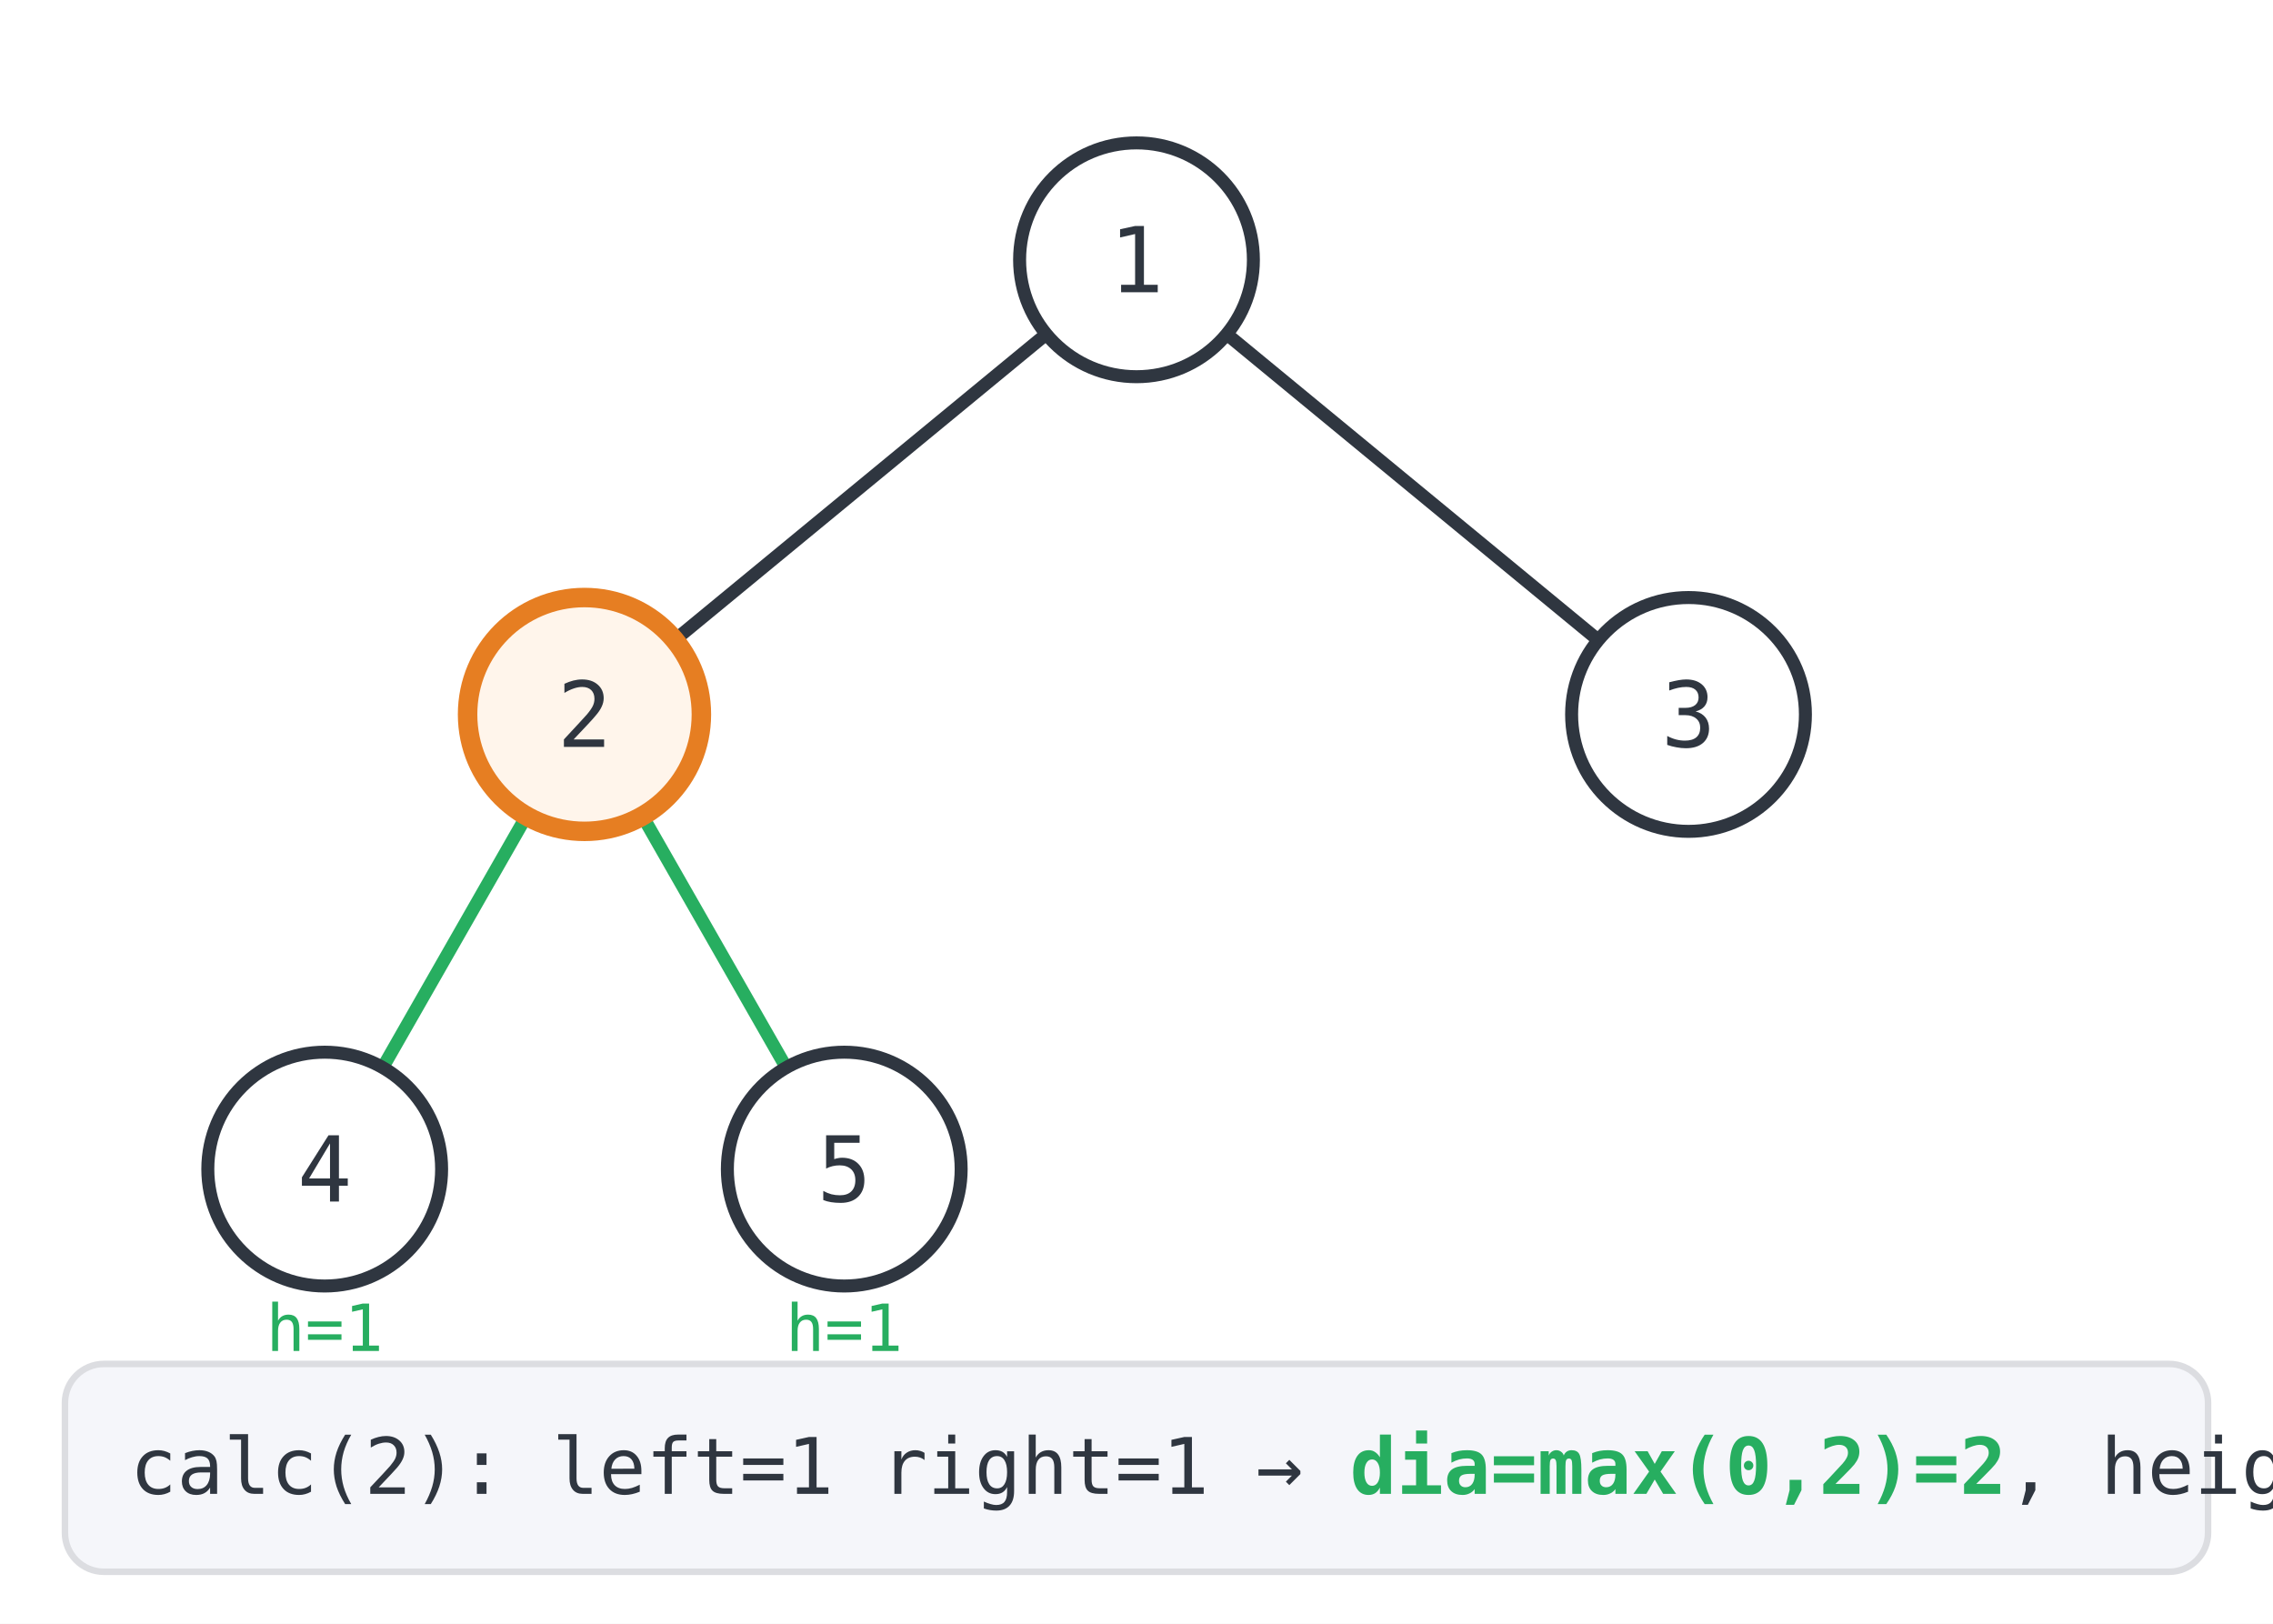
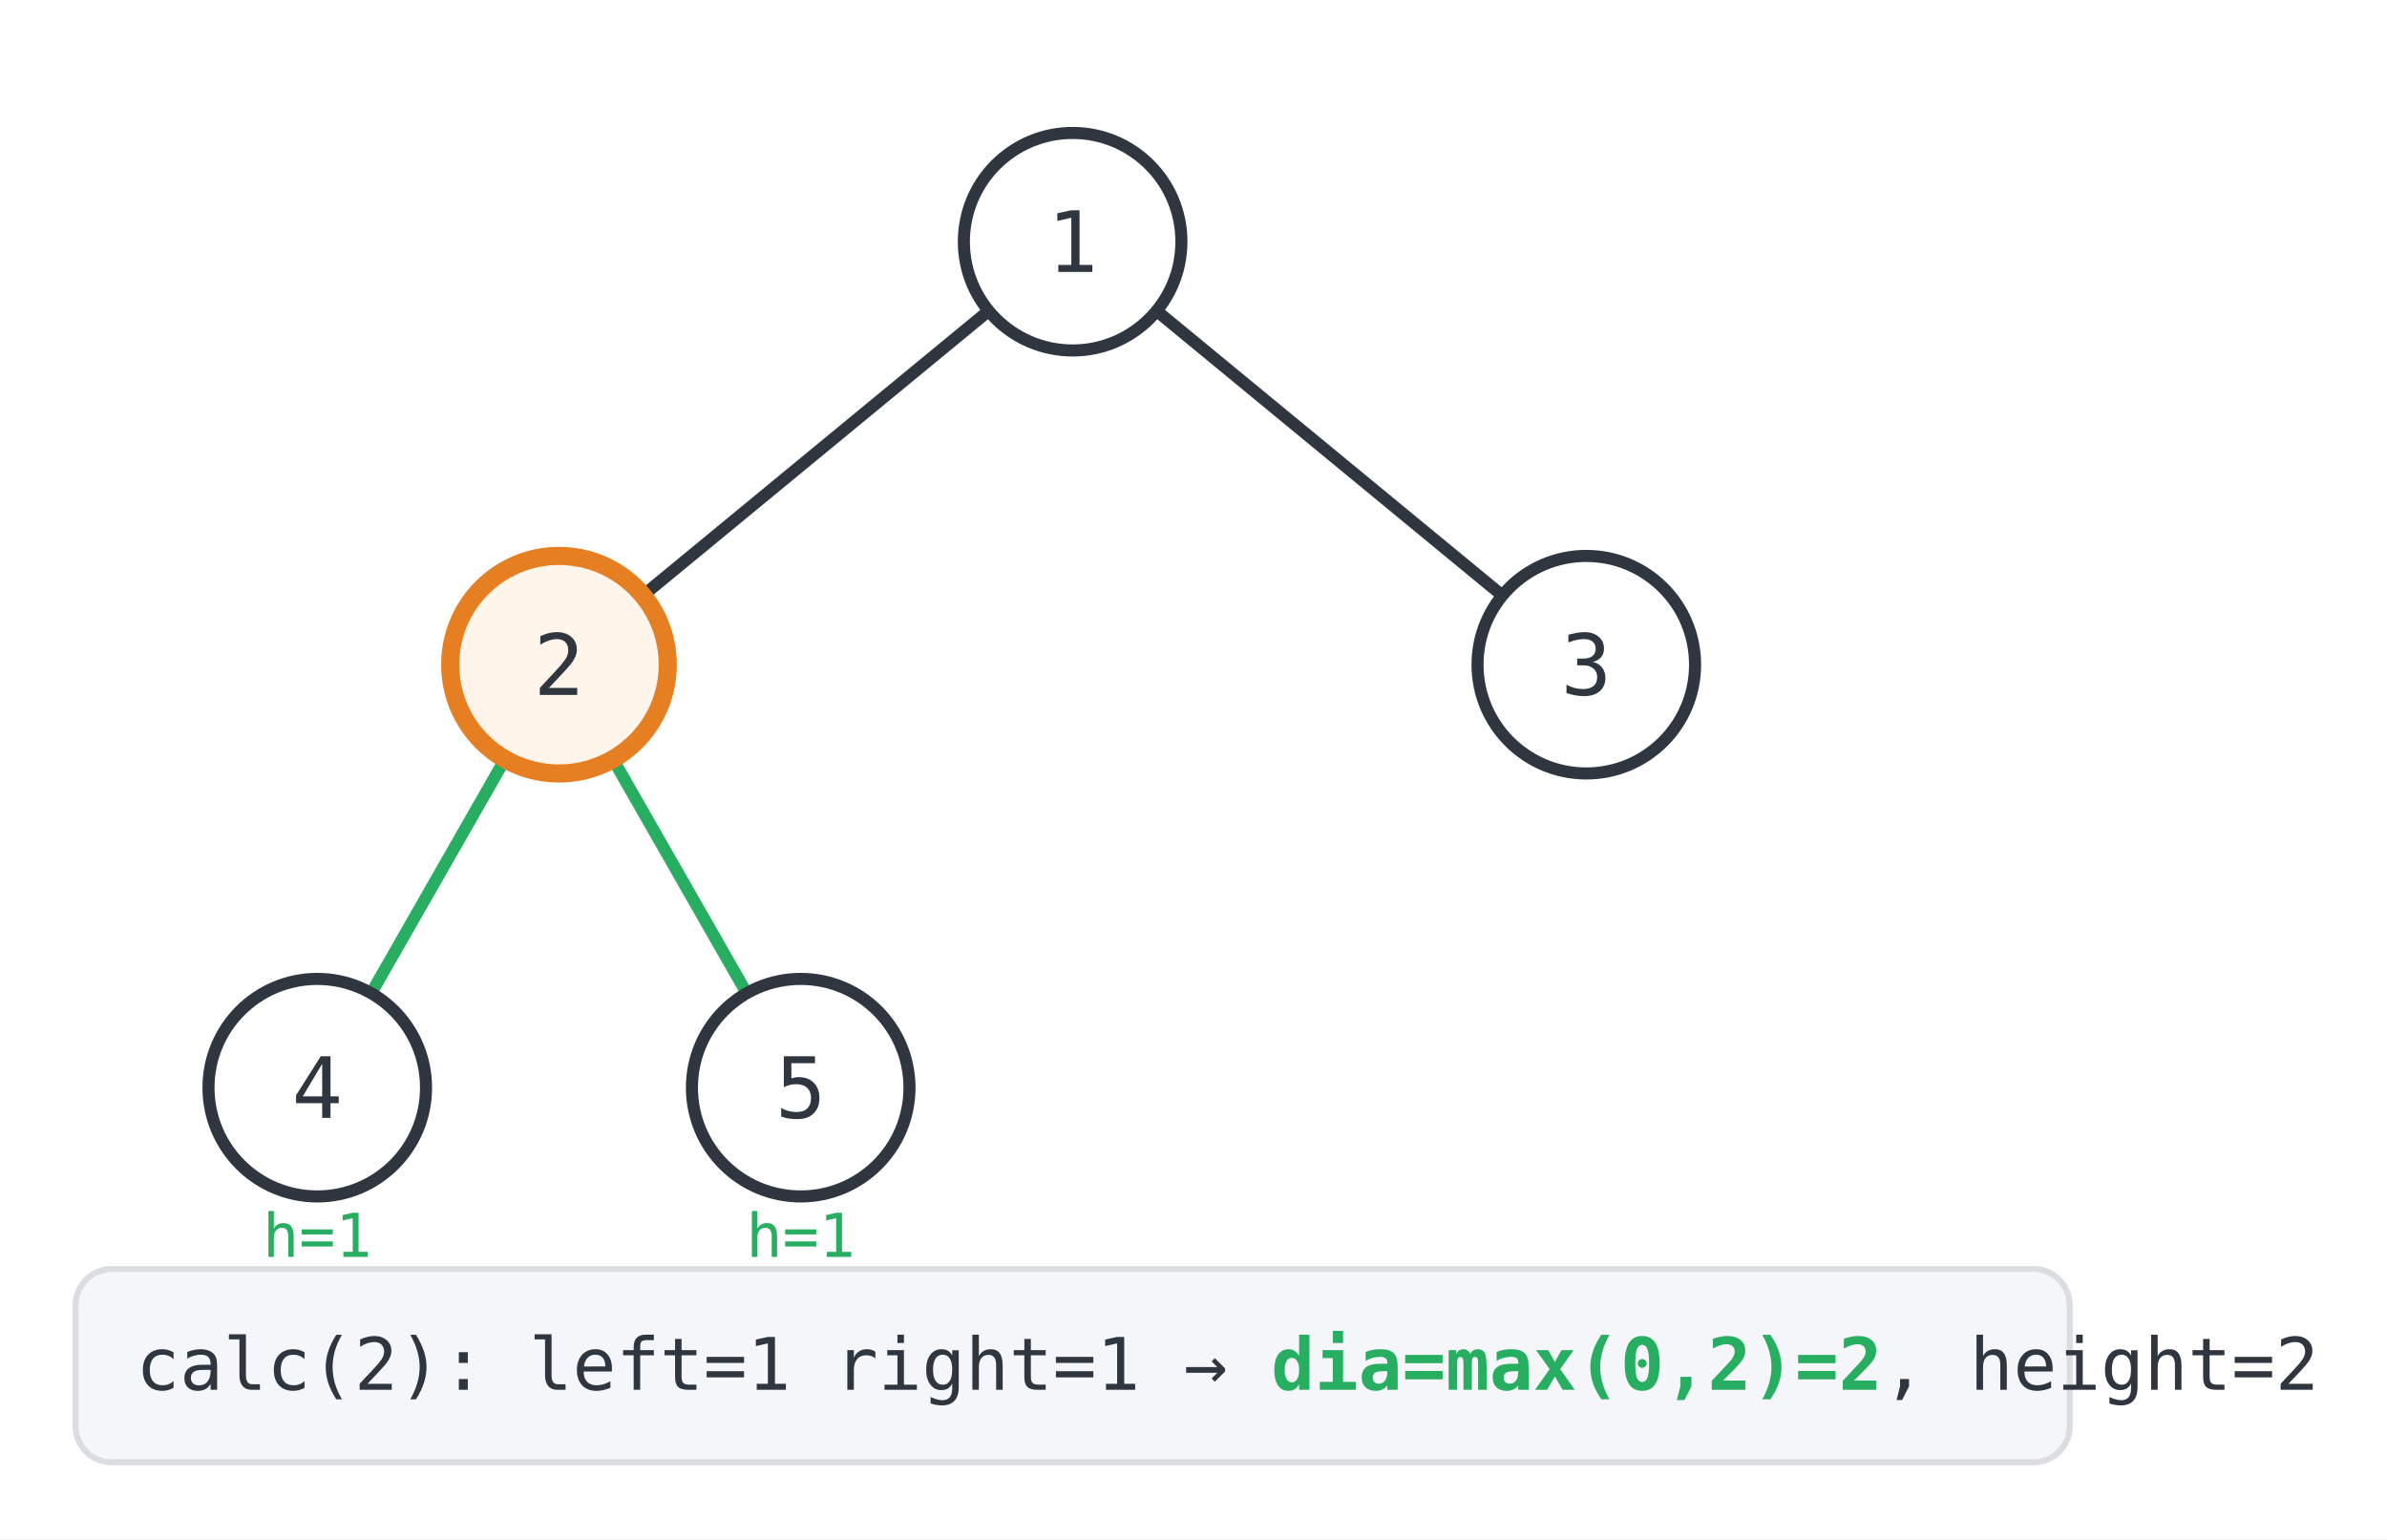
- <svg xmlns="http://www.w3.org/2000/svg" viewBox="0 0 350 250" font-family="Menlo, Consolas, monospace">
-   <rect x="0" y="0" width="350" height="250" fill="#ffffff" />
+ <svg xmlns="http://www.w3.org/2000/svg" viewBox="-2.5 0.0 395.0 254.7" font-family="Menlo, Consolas, monospace">
+   <rect x="-2.5" y="0.0" width="395.0" height="254.7" fill="#ffffff" />
  <line x1="175" y1="40" x2="90" y2="110" stroke="#2f3640" stroke-width="2" />
  <line x1="175" y1="40" x2="260" y2="110" stroke="#2f3640" stroke-width="2" />
  <line x1="90" y1="110" x2="50" y2="180" stroke="#27ae60" stroke-width="2" />
  <line x1="90" y1="110" x2="130" y2="180" stroke="#27ae60" stroke-width="2" />
  <circle cx="175" cy="40" r="18" fill="#ffffff" stroke="#2f3640" stroke-width="2" />
  <text x="175" y="45" text-anchor="middle" font-size="14" fill="#2f3640">1</text>
  <circle cx="90" cy="110" r="18" fill="#fff5eb" stroke="#e67e22" stroke-width="3" />
  <text x="90" y="115" text-anchor="middle" font-size="14" fill="#2f3640">2</text>
  <circle cx="260" cy="110" r="18" fill="#ffffff" stroke="#2f3640" stroke-width="2" />
  <text x="260" y="115" text-anchor="middle" font-size="14" fill="#2f3640">3</text>
  <circle cx="50" cy="180" r="18" fill="#ffffff" stroke="#2f3640" stroke-width="2" />
  <text x="50" y="185" text-anchor="middle" font-size="14" fill="#2f3640">4</text>
  <text x="50" y="208" text-anchor="middle" font-size="10" fill="#27ae60">h=1</text>
  <circle cx="130" cy="180" r="18" fill="#ffffff" stroke="#2f3640" stroke-width="2" />
  <text x="130" y="185" text-anchor="middle" font-size="14" fill="#2f3640">5</text>
  <text x="130" y="208" text-anchor="middle" font-size="10" fill="#27ae60">h=1</text>
  <rect x="10" y="210" width="330" height="32" rx="6" fill="#f5f6fa" stroke="#dcdde1" />
  <text x="20" y="230" font-size="12" fill="#2f3640">calc(2): left=1 right=1 → <tspan fill="#27ae60" font-weight="bold">dia=max(0,2)=2</tspan>, height=2</text>
</svg>
